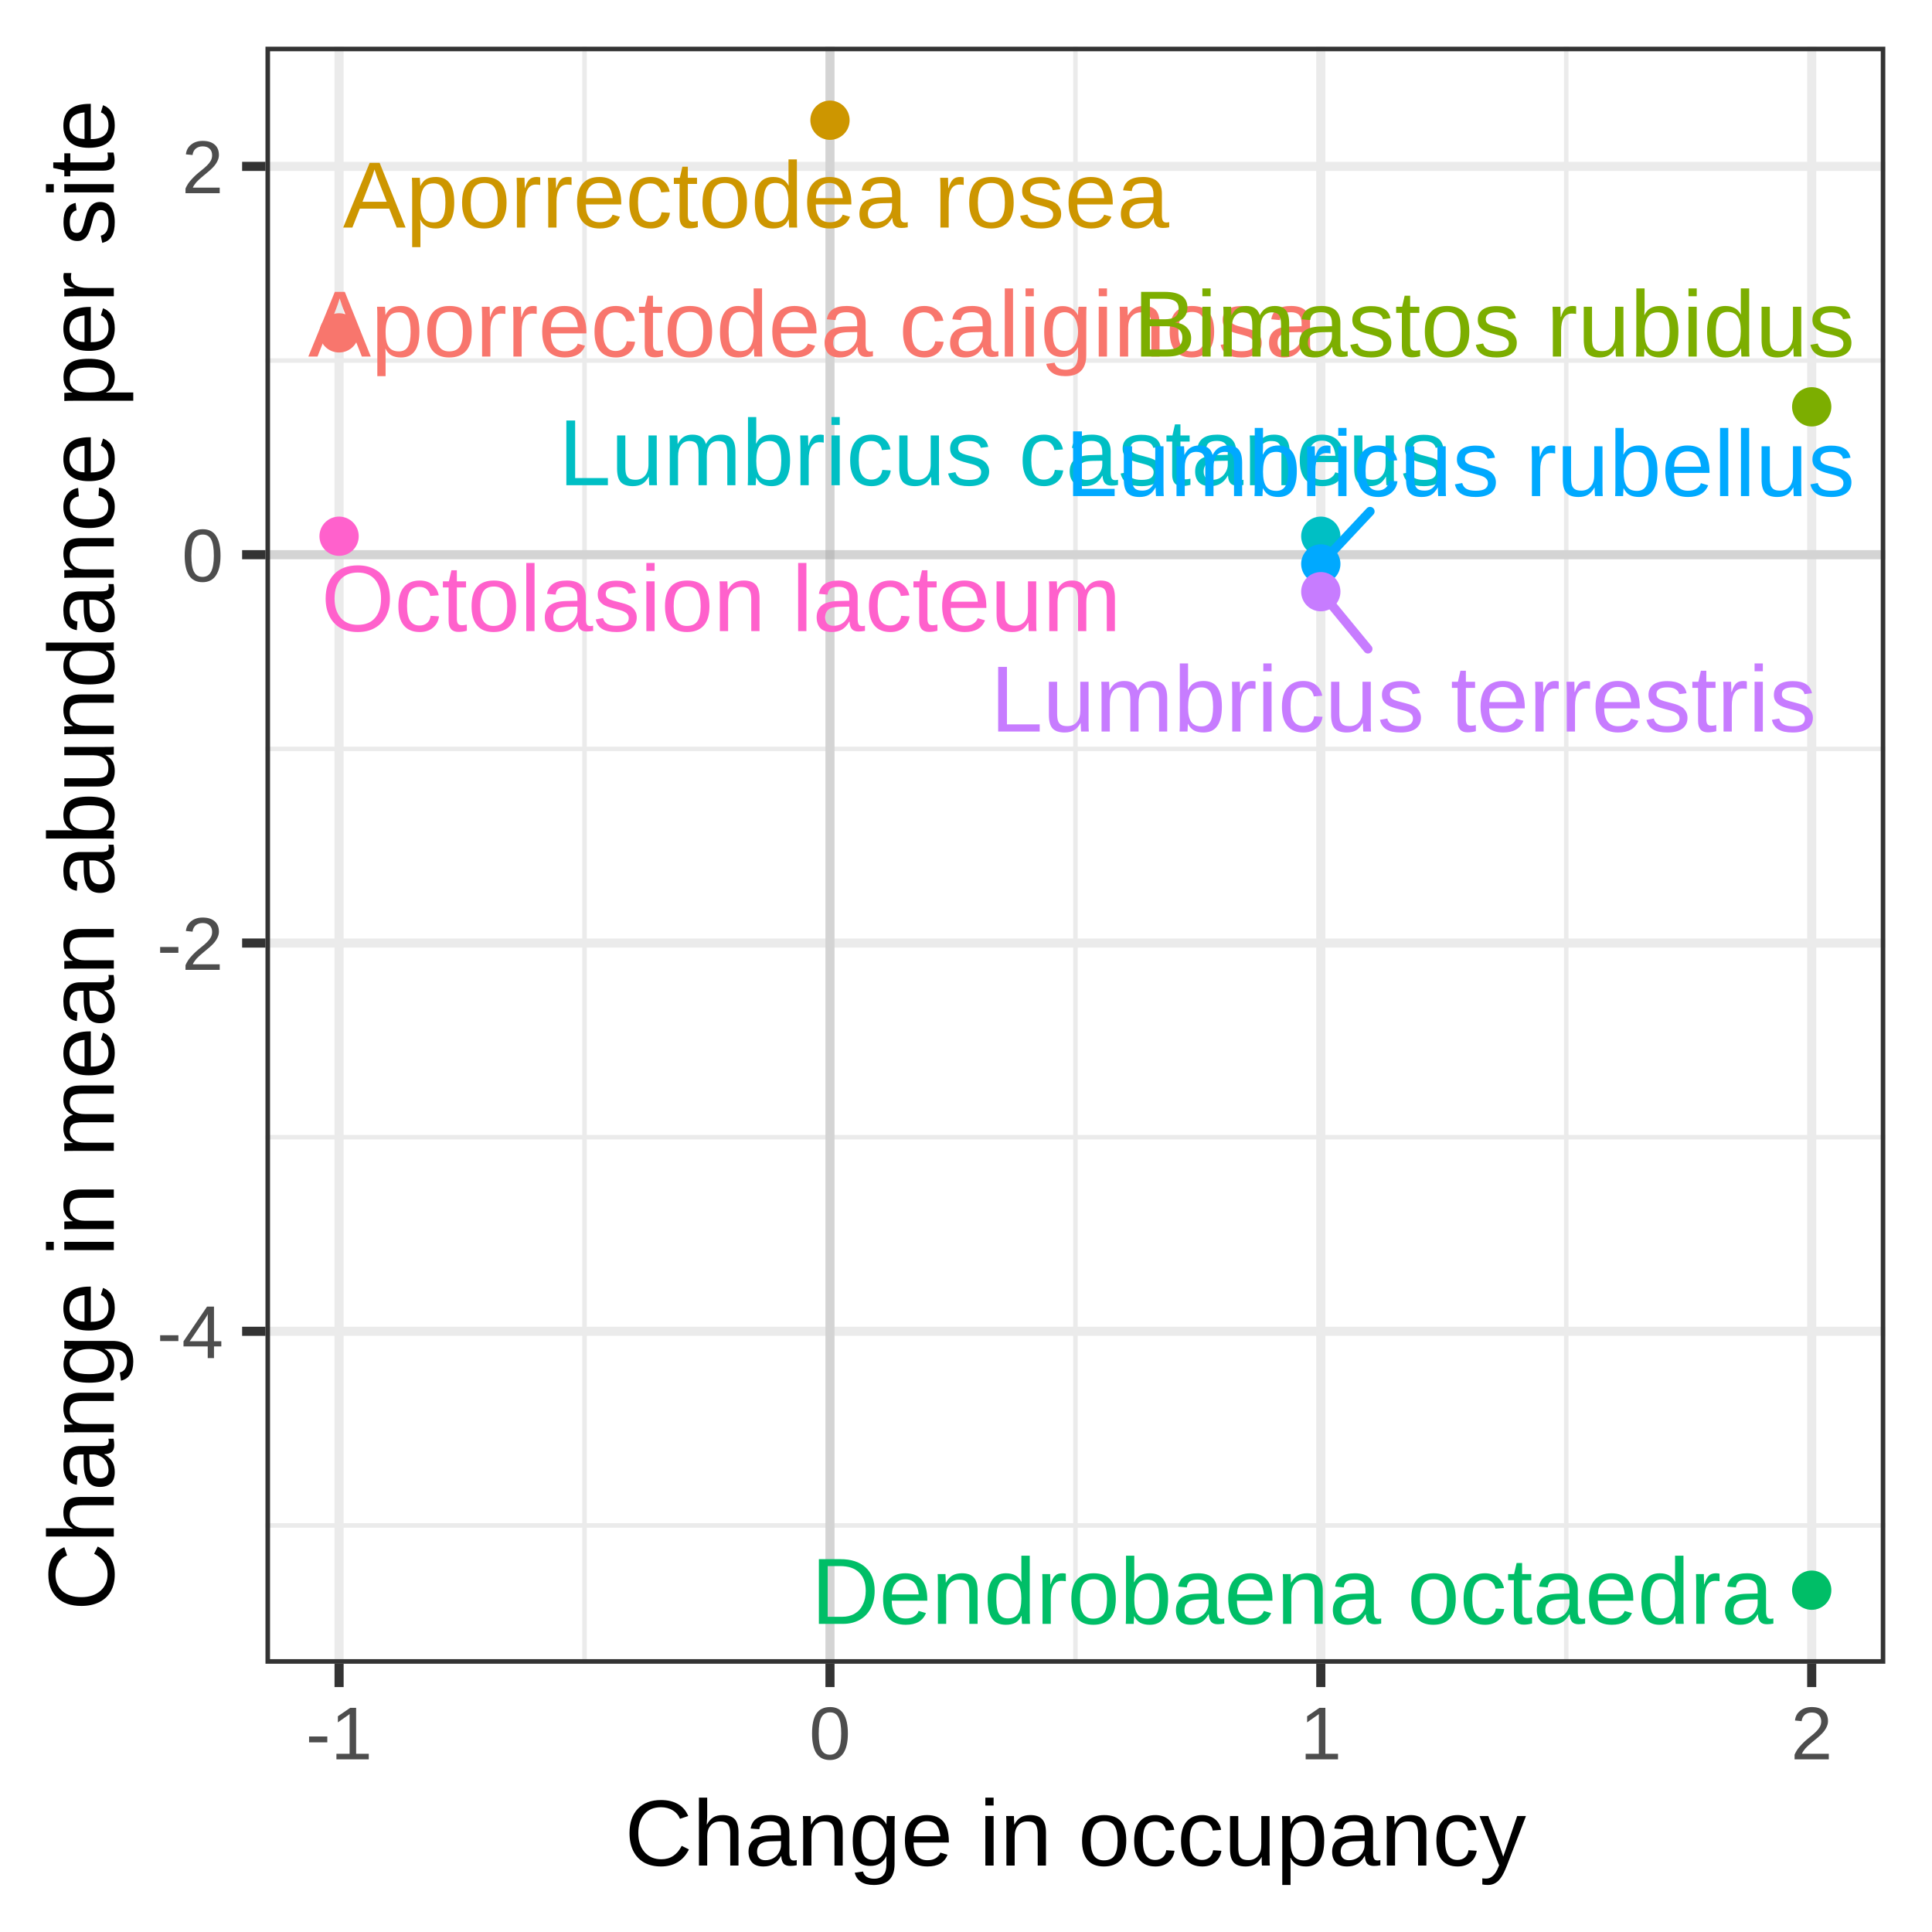
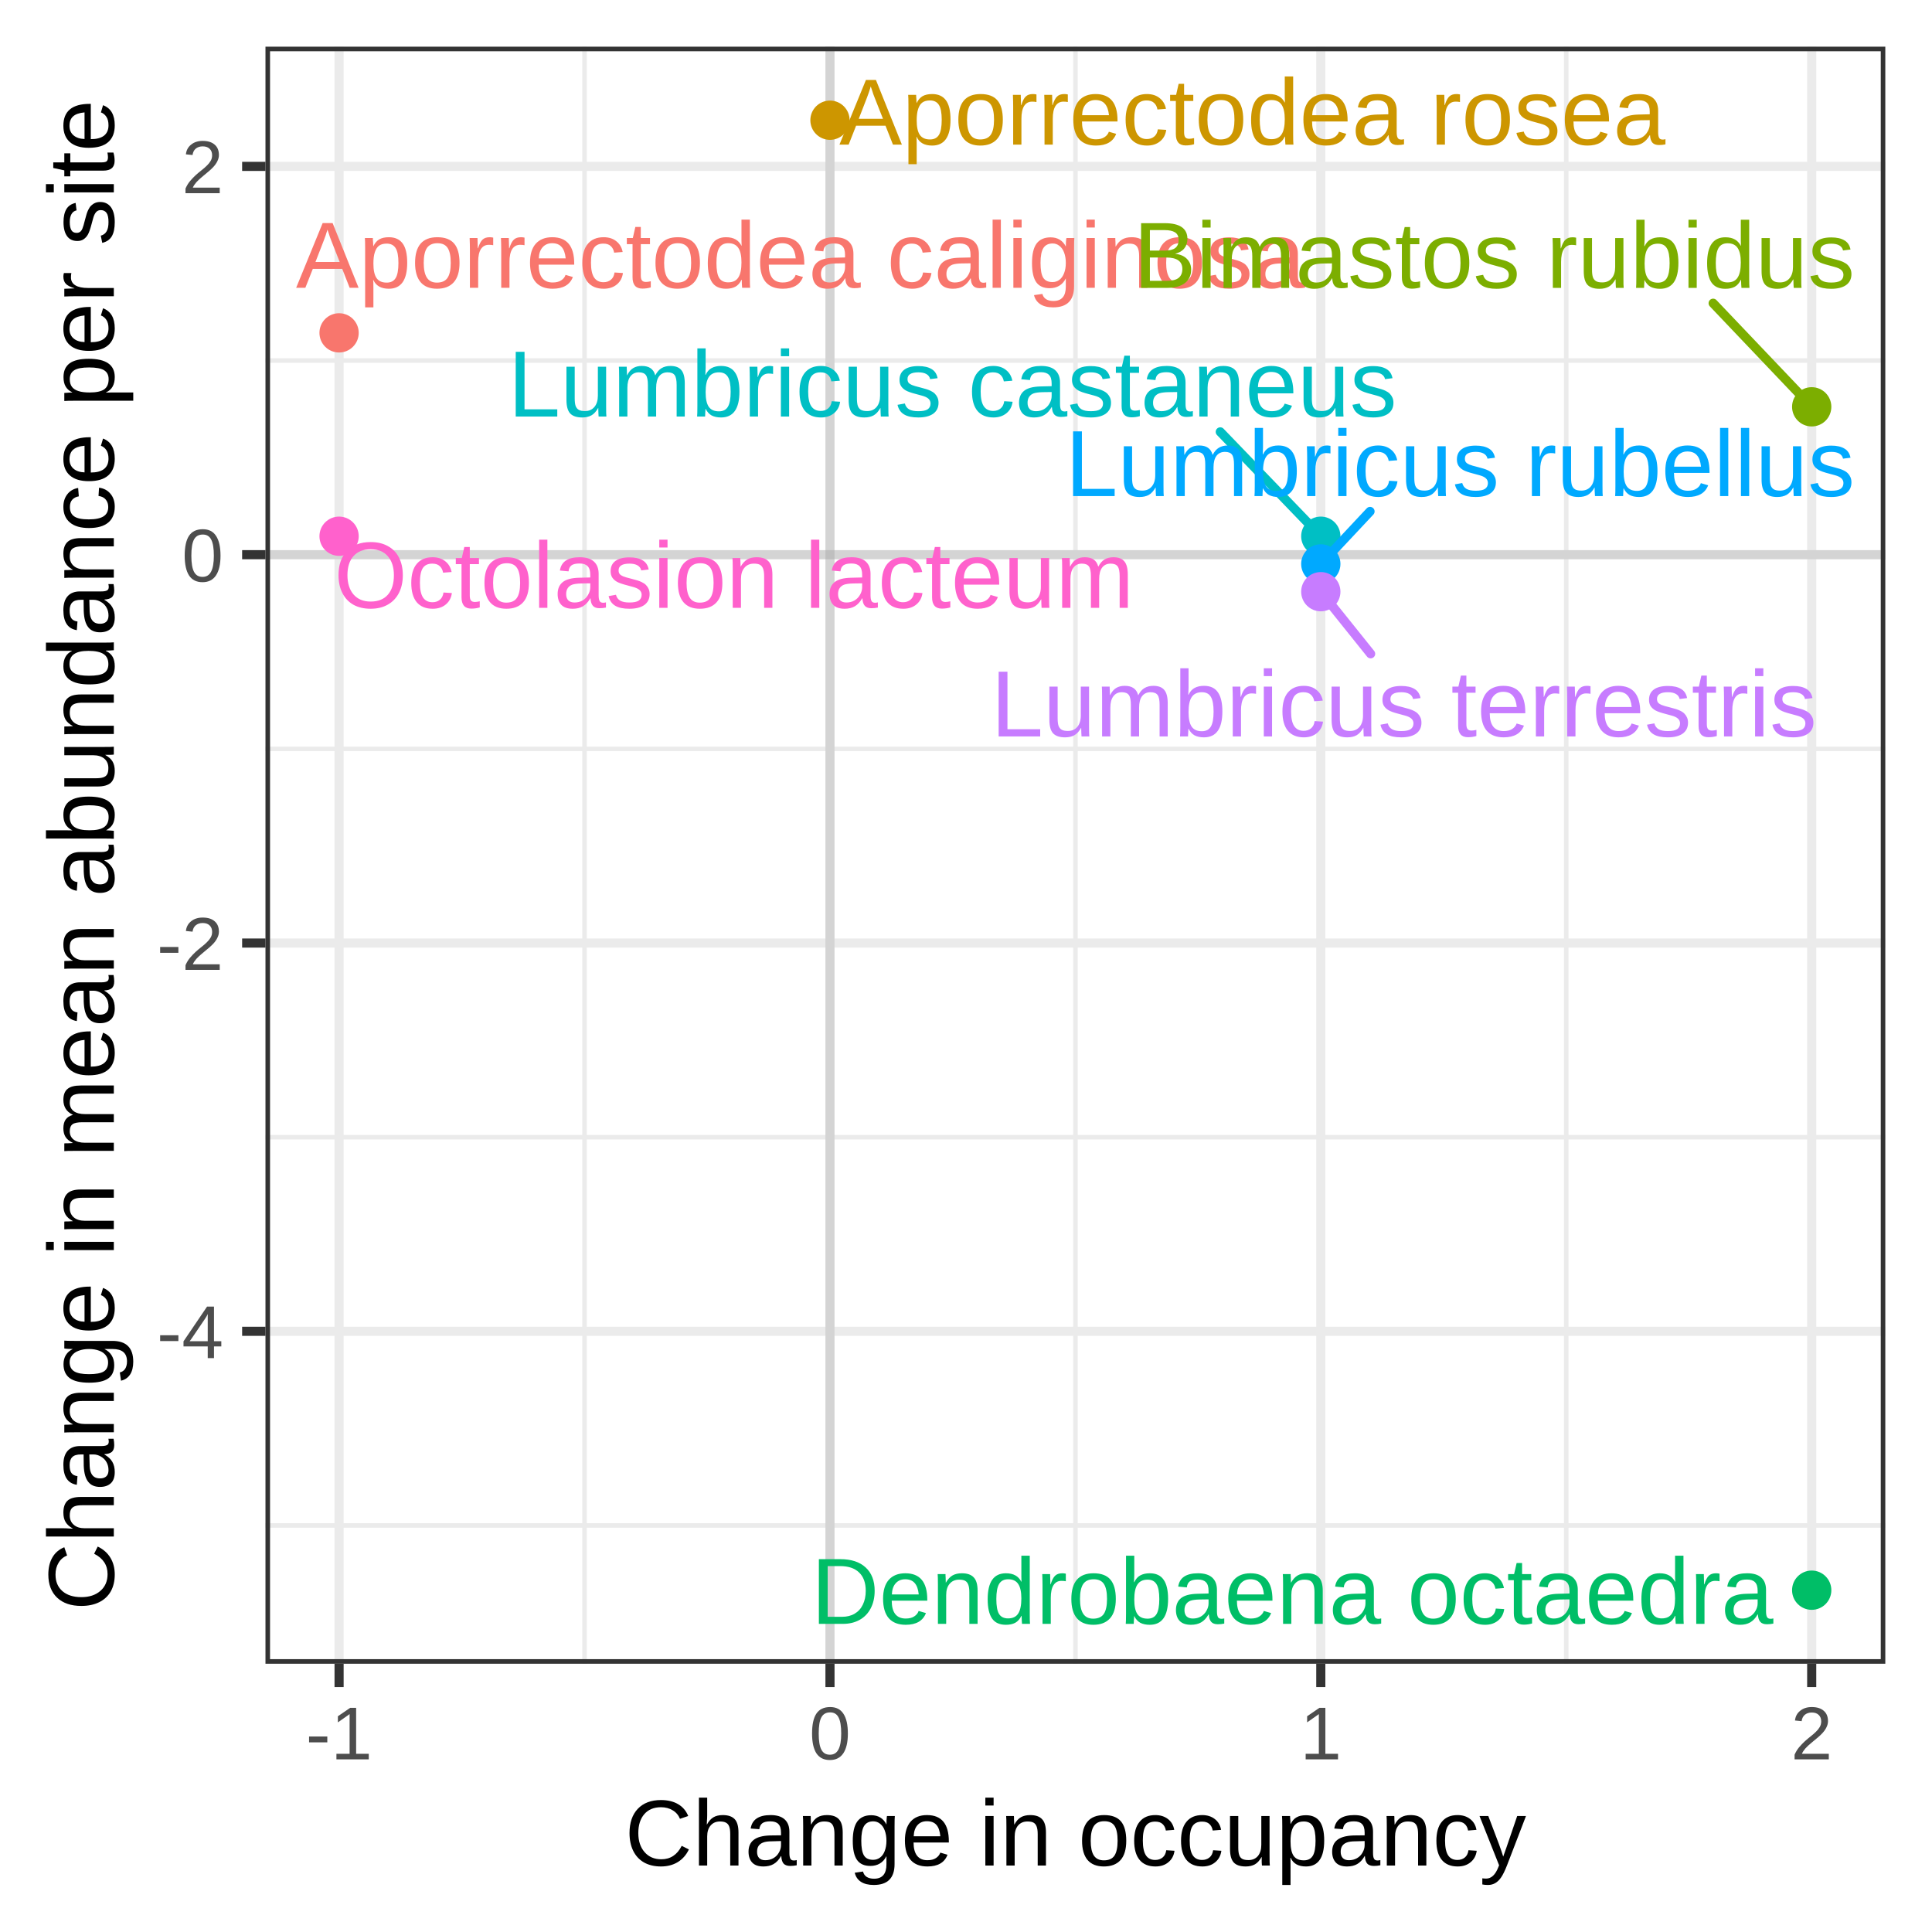
<svg xmlns="http://www.w3.org/2000/svg" width="226.77pt" height="226.77pt" viewBox="0 0 226.77 226.77">
  <g class="svglite">
    <defs>
      <style type="text/css">
    .svglite line, .svglite polyline, .svglite polygon, .svglite path, .svglite rect, .svglite circle {
      fill: none;
      stroke: #000000;
      stroke-linecap: round;
      stroke-linejoin: round;
      stroke-miterlimit: 10.00;
    }
    .svglite text {
      white-space: pre;
    }
    .svglite g.glyphgroup path {
      fill: inherit;
      stroke: none;
    }
  </style>
    </defs>
    <rect width="100%" height="100%" style="stroke: none; fill: #FFFFFF;" />
    <defs>
      <clipPath id="cpMC4wMHwyMjYuNzd8MC4wMHwyMjYuNzc=">
        <rect x="0.00" y="0.00" width="226.77" height="226.77" />
      </clipPath>
    </defs>
    <g clip-path="url(#cpMC4wMHwyMjYuNzd8MC4wMHwyMjYuNzc=)">
      <rect x="0.00" y="0.00" width="226.77" height="226.77" style="stroke-width: 1.07; stroke: #FFFFFF; fill: #FFFFFF;" />
    </g>
    <defs>
      <clipPath id="cpMzEuMTZ8MjIxLjI5fDUuNDh8MTk1LjI4">
        <rect x="31.16" y="5.48" width="190.13" height="189.80" />
      </clipPath>
    </defs>
    <g clip-path="url(#cpMzEuMTZ8MjIxLjI5fDUuNDh8MTk1LjI4)">
      <rect x="31.16" y="5.48" width="190.13" height="189.80" style="stroke-width: 1.07; stroke: none; fill: #FFFFFF;" />
      <polyline points="31.16,179.05 221.29,179.05 " style="stroke-width: 0.53; stroke: #EBEBEB; stroke-linecap: butt;" />
      <polyline points="31.16,133.48 221.29,133.48 " style="stroke-width: 0.53; stroke: #EBEBEB; stroke-linecap: butt;" />
      <polyline points="31.16,87.90 221.29,87.90 " style="stroke-width: 0.53; stroke: #EBEBEB; stroke-linecap: butt;" />
      <polyline points="31.16,42.32 221.29,42.32 " style="stroke-width: 0.53; stroke: #EBEBEB; stroke-linecap: butt;" />
      <polyline points="68.61,195.28 68.61,5.48 " style="stroke-width: 0.53; stroke: #EBEBEB; stroke-linecap: butt;" />
      <polyline points="126.23,195.28 126.23,5.48 " style="stroke-width: 0.53; stroke: #EBEBEB; stroke-linecap: butt;" />
      <polyline points="183.84,195.28 183.84,5.48 " style="stroke-width: 0.53; stroke: #EBEBEB; stroke-linecap: butt;" />
      <polyline points="31.16,156.26 221.29,156.26 " style="stroke-width: 1.07; stroke: #EBEBEB; stroke-linecap: butt;" />
      <polyline points="31.16,110.69 221.29,110.69 " style="stroke-width: 1.07; stroke: #EBEBEB; stroke-linecap: butt;" />
      <polyline points="31.16,65.11 221.29,65.11 " style="stroke-width: 1.07; stroke: #EBEBEB; stroke-linecap: butt;" />
      <polyline points="31.16,19.53 221.29,19.53 " style="stroke-width: 1.07; stroke: #EBEBEB; stroke-linecap: butt;" />
      <polyline points="39.80,195.28 39.80,5.48 " style="stroke-width: 1.07; stroke: #EBEBEB; stroke-linecap: butt;" />
      <polyline points="97.42,195.28 97.42,5.48 " style="stroke-width: 1.07; stroke: #EBEBEB; stroke-linecap: butt;" />
      <polyline points="155.03,195.28 155.03,5.48 " style="stroke-width: 1.07; stroke: #EBEBEB; stroke-linecap: butt;" />
      <polyline points="212.65,195.28 212.65,5.48 " style="stroke-width: 1.07; stroke: #EBEBEB; stroke-linecap: butt;" />
      <line x1="31.16" y1="65.11" x2="221.29" y2="65.11" style="stroke-width: 1.07; stroke: #000000; stroke-opacity: 0.10; stroke-linecap: butt;" />
      <line x1="97.42" y1="195.28" x2="97.42" y2="5.48" style="stroke-width: 1.07; stroke: #000000; stroke-opacity: 0.10; stroke-linecap: butt;" />
      <circle cx="39.80" cy="39.07" r="1.95" style="stroke-width: 0.71; stroke: #F8766D; fill: #F8766D;" />
      <circle cx="97.42" cy="14.11" r="1.95" style="stroke-width: 0.71; stroke: #CD9600; fill: #CD9600;" />
      <circle cx="212.65" cy="47.75" r="1.95" style="stroke-width: 0.71; stroke: #7CAE00; fill: #7CAE00;" />
      <circle cx="212.65" cy="186.65" r="1.95" style="stroke-width: 0.71; stroke: #00BE67; fill: #00BE67;" />
      <circle cx="155.03" cy="62.94" r="1.95" style="stroke-width: 0.71; stroke: #00BFC4; fill: #00BFC4;" />
      <circle cx="155.03" cy="66.19" r="1.95" style="stroke-width: 0.71; stroke: #00A9FF; fill: #00A9FF;" />
      <circle cx="155.03" cy="69.45" r="1.95" style="stroke-width: 0.71; stroke: #C77CFF; fill: #C77CFF;" />
      <circle cx="39.80" cy="62.94" r="1.95" style="stroke-width: 0.71; stroke: #FF61CC; fill: #FF61CC;" />
-       <line x1="160.81" y1="60.03" x2="155.79" y2="65.39" style="stroke-width: 1.07; stroke: #00A9FF;" />
-       <line x1="160.56" y1="76.17" x2="155.74" y2="70.31" style="stroke-width: 1.07; stroke: #C77CFF;" />
-       <text x="95.40" y="41.85" text-anchor="middle" style="font-size: 11.04px;fill: #F8766D; font-family: &quot;Arial&quot;;" textLength="118.42px" lengthAdjust="spacingAndGlyphs">Aporrectodea caliginosa</text>
-       <text x="88.75" y="26.71" text-anchor="middle" style="font-size: 11.04px;fill: #CD9600; font-family: &quot;Arial&quot;;" textLength="96.94px" lengthAdjust="spacingAndGlyphs">Aporrectodea rosea</text>
-       <text x="175.37" y="41.85" text-anchor="middle" style="font-size: 11.04px;fill: #7CAE00; font-family: &quot;Arial&quot;;" textLength="84.64px" lengthAdjust="spacingAndGlyphs">Bimastos rubidus</text>
+       <line x1="201.08" y1="35.59" x2="211.91" y2="46.97" style="stroke-width: 1.07; stroke: #7CAE00;" />
+       <line x1="143.23" y1="50.69" x2="154.29" y2="62.17" style="stroke-width: 1.07; stroke: #00BFC4;" />
+       <line x1="160.81" y1="60.03" x2="155.76" y2="65.42" style="stroke-width: 1.07; stroke: #00A9FF;" />
+       <line x1="160.88" y1="76.74" x2="155.70" y2="70.28" style="stroke-width: 1.07; stroke: #C77CFF;" />
+       <text x="93.97" y="33.78" text-anchor="middle" style="font-size: 11.04px;fill: #F8766D; font-family: &quot;Arial&quot;;" textLength="118.42px" lengthAdjust="spacingAndGlyphs">Aporrectodea caliginosa</text>
+       <text x="147.00" y="16.98" text-anchor="middle" style="font-size: 11.04px;fill: #CD9600; font-family: &quot;Arial&quot;;" textLength="96.94px" lengthAdjust="spacingAndGlyphs">Aporrectodea rosea</text>
+       <text x="175.37" y="33.79" text-anchor="middle" style="font-size: 11.04px;fill: #7CAE00; font-family: &quot;Arial&quot;;" textLength="84.64px" lengthAdjust="spacingAndGlyphs">Bimastos rubidus</text>
      <text x="151.68" y="190.60" text-anchor="middle" style="font-size: 11.04px;fill: #00BE67; font-family: &quot;Arial&quot;;" textLength="112.92px" lengthAdjust="spacingAndGlyphs">Dendrobaena octaedra</text>
-       <text x="117.73" y="56.95" text-anchor="middle" style="font-size: 11.04px;fill: #00BFC4; font-family: &quot;Arial&quot;;" textLength="104.28px" lengthAdjust="spacingAndGlyphs">Lumbricus castaneus</text>
+       <text x="111.79" y="48.89" text-anchor="middle" style="font-size: 11.04px;fill: #00BFC4; font-family: &quot;Arial&quot;;" textLength="104.28px" lengthAdjust="spacingAndGlyphs">Lumbricus castaneus</text>
      <text x="171.38" y="58.23" text-anchor="middle" style="font-size: 11.04px;fill: #00A9FF; font-family: &quot;Arial&quot;;" textLength="92.62px" lengthAdjust="spacingAndGlyphs">Lumbricus rubellus</text>
-       <text x="164.72" y="85.87" text-anchor="middle" style="font-size: 11.04px;fill: #C77CFF; font-family: &quot;Arial&quot;;" textLength="96.88px" lengthAdjust="spacingAndGlyphs">Lumbricus terrestris</text>
-       <text x="84.65" y="74.08" text-anchor="middle" style="font-size: 11.04px;fill: #FF61CC; font-family: &quot;Arial&quot;;" textLength="93.84px" lengthAdjust="spacingAndGlyphs">Octolasion lacteum</text>
+       <text x="164.78" y="86.44" text-anchor="middle" style="font-size: 11.04px;fill: #C77CFF; font-family: &quot;Arial&quot;;" textLength="96.88px" lengthAdjust="spacingAndGlyphs">Lumbricus terrestris</text>
+       <text x="86.16" y="71.34" text-anchor="middle" style="font-size: 11.04px;fill: #FF61CC; font-family: &quot;Arial&quot;;" textLength="93.84px" lengthAdjust="spacingAndGlyphs">Octolasion lacteum</text>
      <rect x="31.16" y="5.48" width="190.13" height="189.80" style="stroke-width: 1.07; stroke: #333333;" />
    </g>
    <g clip-path="url(#cpMC4wMHwyMjYuNzd8MC4wMHwyMjYuNzc=)">
      <text x="26.23" y="159.41" text-anchor="end" style="font-size: 8.80px;fill: #4D4D4D; font-family: &quot;Arial&quot;;" textLength="7.81px" lengthAdjust="spacingAndGlyphs">-4</text>
      <text x="26.23" y="113.84" text-anchor="end" style="font-size: 8.80px;fill: #4D4D4D; font-family: &quot;Arial&quot;;" textLength="7.81px" lengthAdjust="spacingAndGlyphs">-2</text>
      <text x="26.23" y="68.26" text-anchor="end" style="font-size: 8.80px;fill: #4D4D4D; font-family: &quot;Arial&quot;;" textLength="4.89px" lengthAdjust="spacingAndGlyphs">0</text>
      <text x="26.23" y="22.68" text-anchor="end" style="font-size: 8.80px;fill: #4D4D4D; font-family: &quot;Arial&quot;;" textLength="4.89px" lengthAdjust="spacingAndGlyphs">2</text>
      <polyline points="28.42,156.26 31.16,156.26 " style="stroke-width: 1.07; stroke: #333333; stroke-linecap: butt;" />
      <polyline points="28.42,110.69 31.16,110.69 " style="stroke-width: 1.07; stroke: #333333; stroke-linecap: butt;" />
      <polyline points="28.42,65.11 31.16,65.11 " style="stroke-width: 1.07; stroke: #333333; stroke-linecap: butt;" />
      <polyline points="28.42,19.53 31.16,19.53 " style="stroke-width: 1.07; stroke: #333333; stroke-linecap: butt;" />
      <polyline points="39.80,198.02 39.80,195.28 " style="stroke-width: 1.07; stroke: #333333; stroke-linecap: butt;" />
      <polyline points="97.42,198.02 97.42,195.28 " style="stroke-width: 1.07; stroke: #333333; stroke-linecap: butt;" />
      <polyline points="155.03,198.02 155.03,195.28 " style="stroke-width: 1.07; stroke: #333333; stroke-linecap: butt;" />
      <polyline points="212.65,198.02 212.65,195.28 " style="stroke-width: 1.07; stroke: #333333; stroke-linecap: butt;" />
      <text x="39.80" y="206.51" text-anchor="middle" style="font-size: 8.80px;fill: #4D4D4D; font-family: &quot;Arial&quot;;" textLength="7.81px" lengthAdjust="spacingAndGlyphs">-1</text>
      <text x="97.42" y="206.51" text-anchor="middle" style="font-size: 8.80px;fill: #4D4D4D; font-family: &quot;Arial&quot;;" textLength="4.89px" lengthAdjust="spacingAndGlyphs">0</text>
      <text x="155.03" y="206.51" text-anchor="middle" style="font-size: 8.80px;fill: #4D4D4D; font-family: &quot;Arial&quot;;" textLength="4.89px" lengthAdjust="spacingAndGlyphs">1</text>
      <text x="212.65" y="206.51" text-anchor="middle" style="font-size: 8.80px;fill: #4D4D4D; font-family: &quot;Arial&quot;;" textLength="4.89px" lengthAdjust="spacingAndGlyphs">2</text>
      <text x="126.23" y="218.97" text-anchor="middle" style="font-size: 11.00px; font-family: &quot;Arial&quot;;" textLength="105.88px" lengthAdjust="spacingAndGlyphs">Change in occupancy</text>
      <text transform="translate(13.36,100.38) rotate(-90)" text-anchor="middle" style="font-size: 11.00px; font-family: &quot;Arial&quot;;" textLength="177.50px" lengthAdjust="spacingAndGlyphs">Change in mean abundance per site</text>
    </g>
  </g>
</svg>
